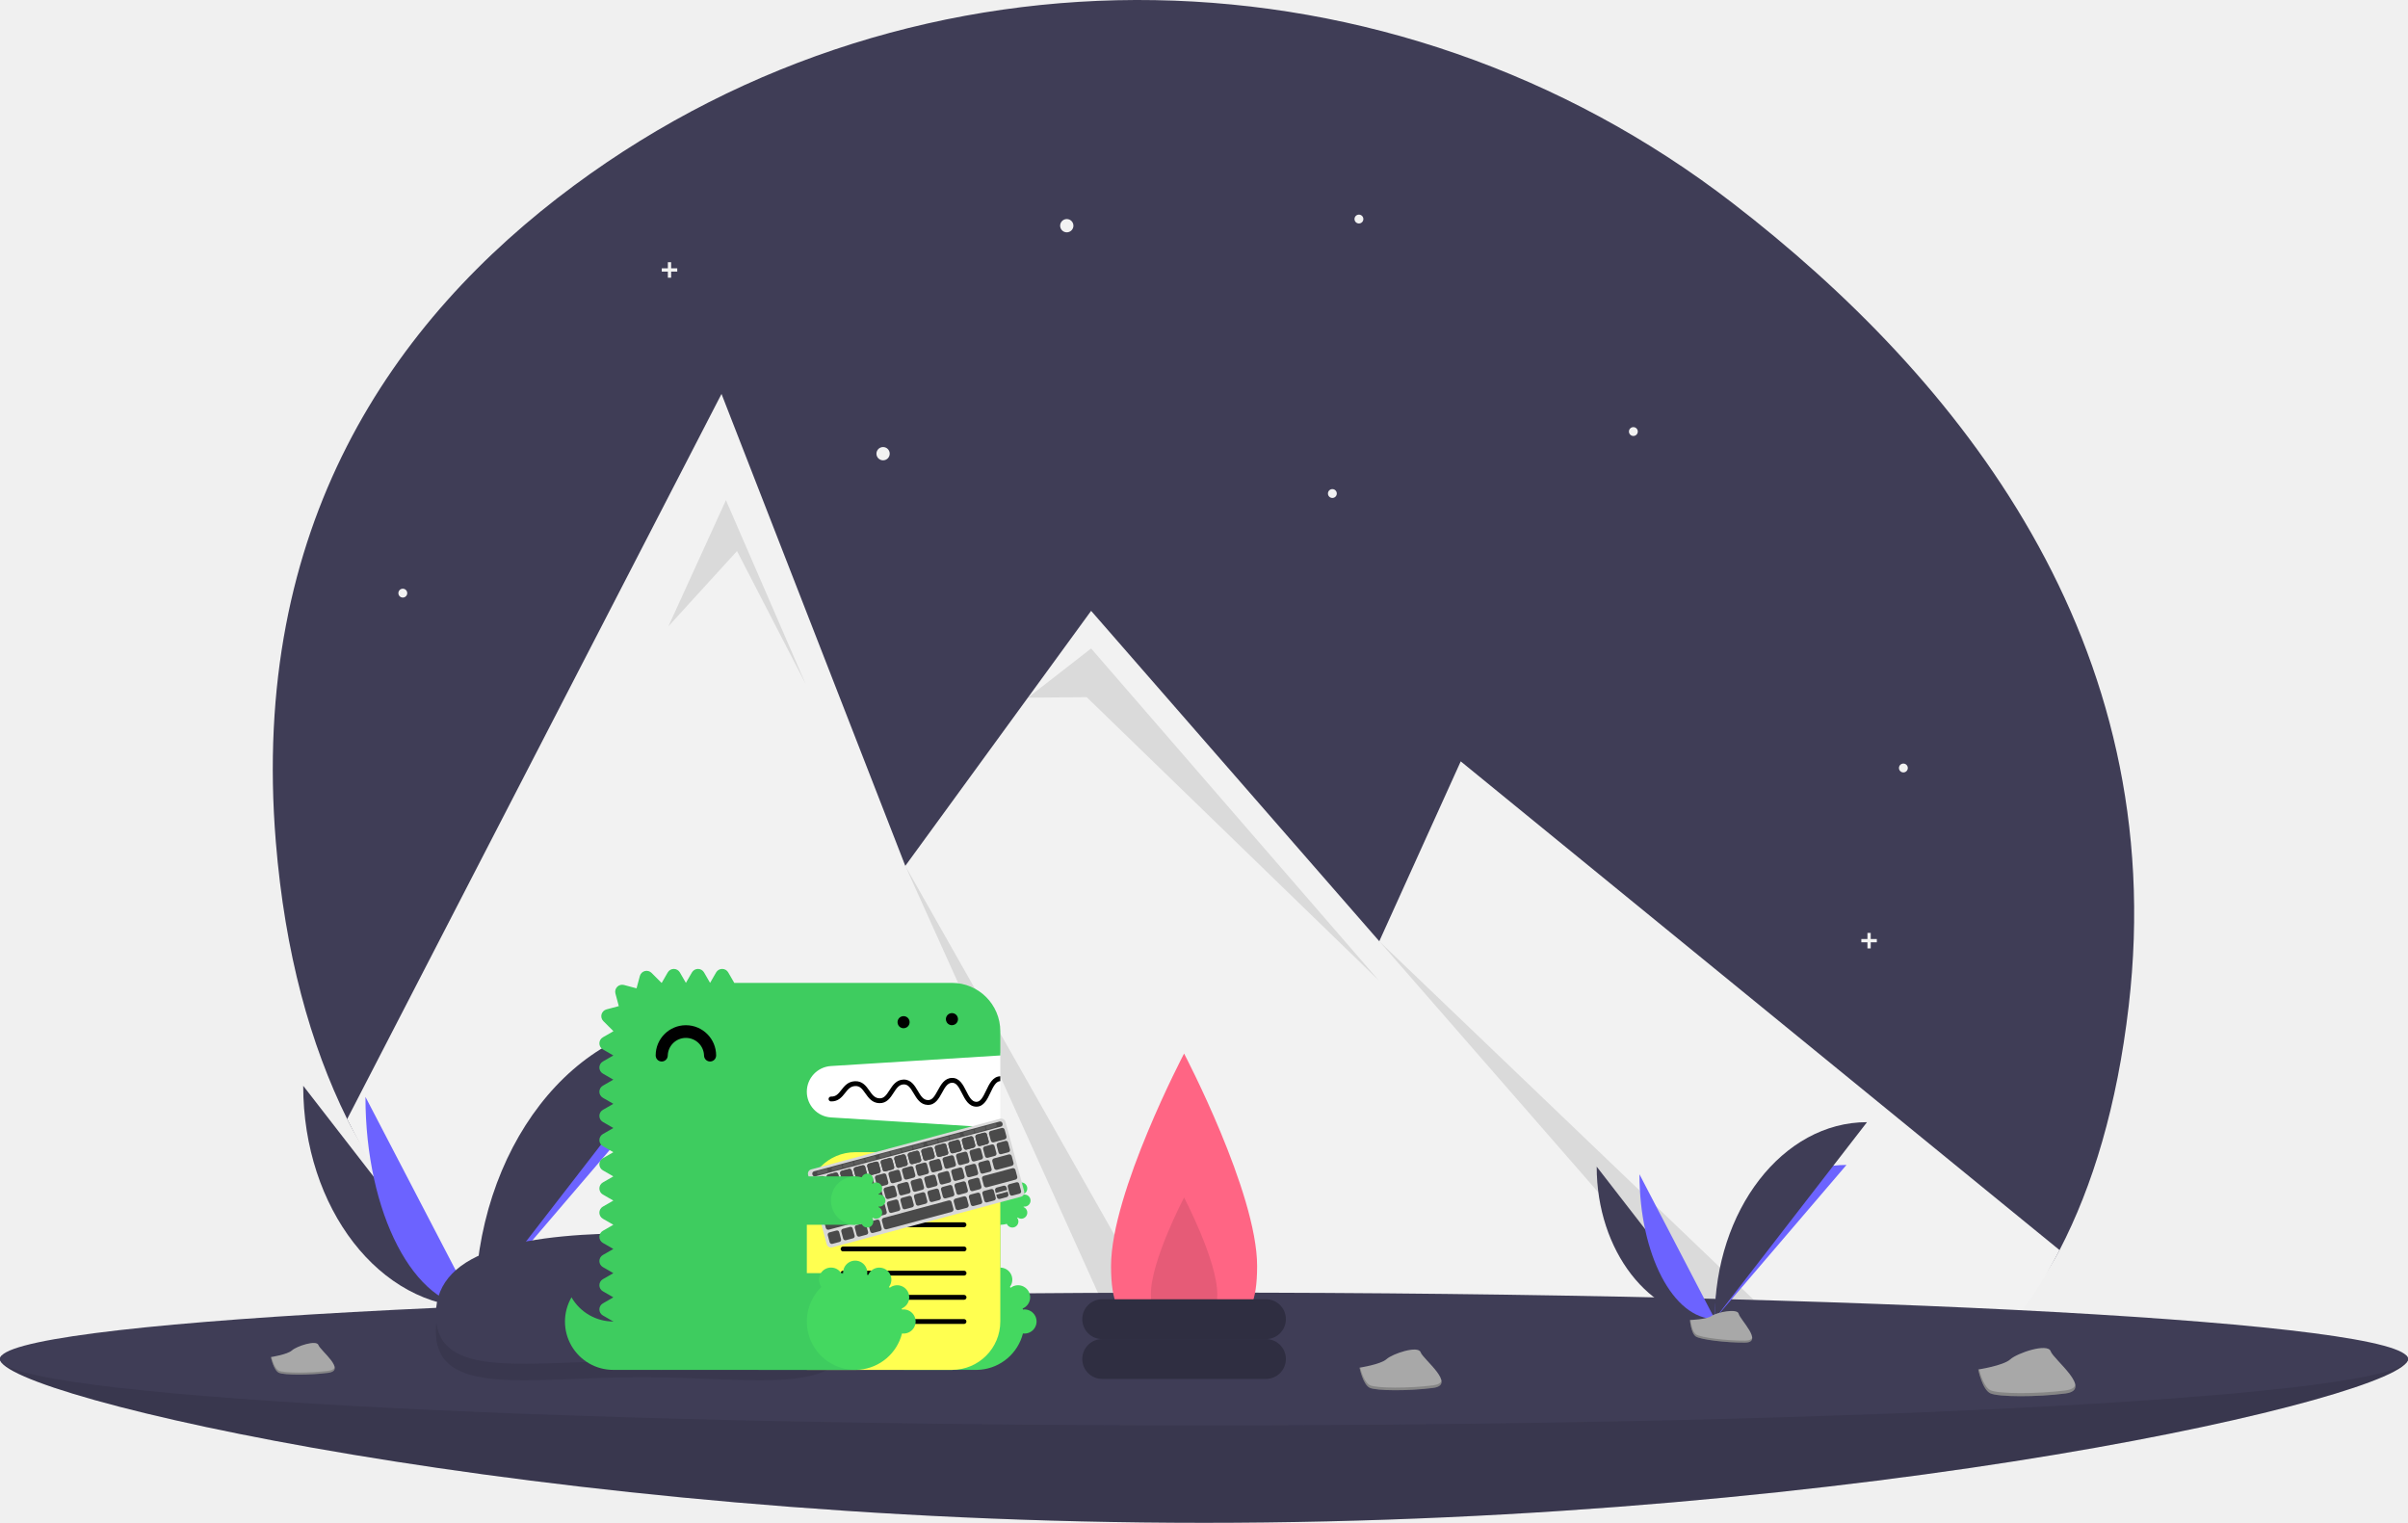
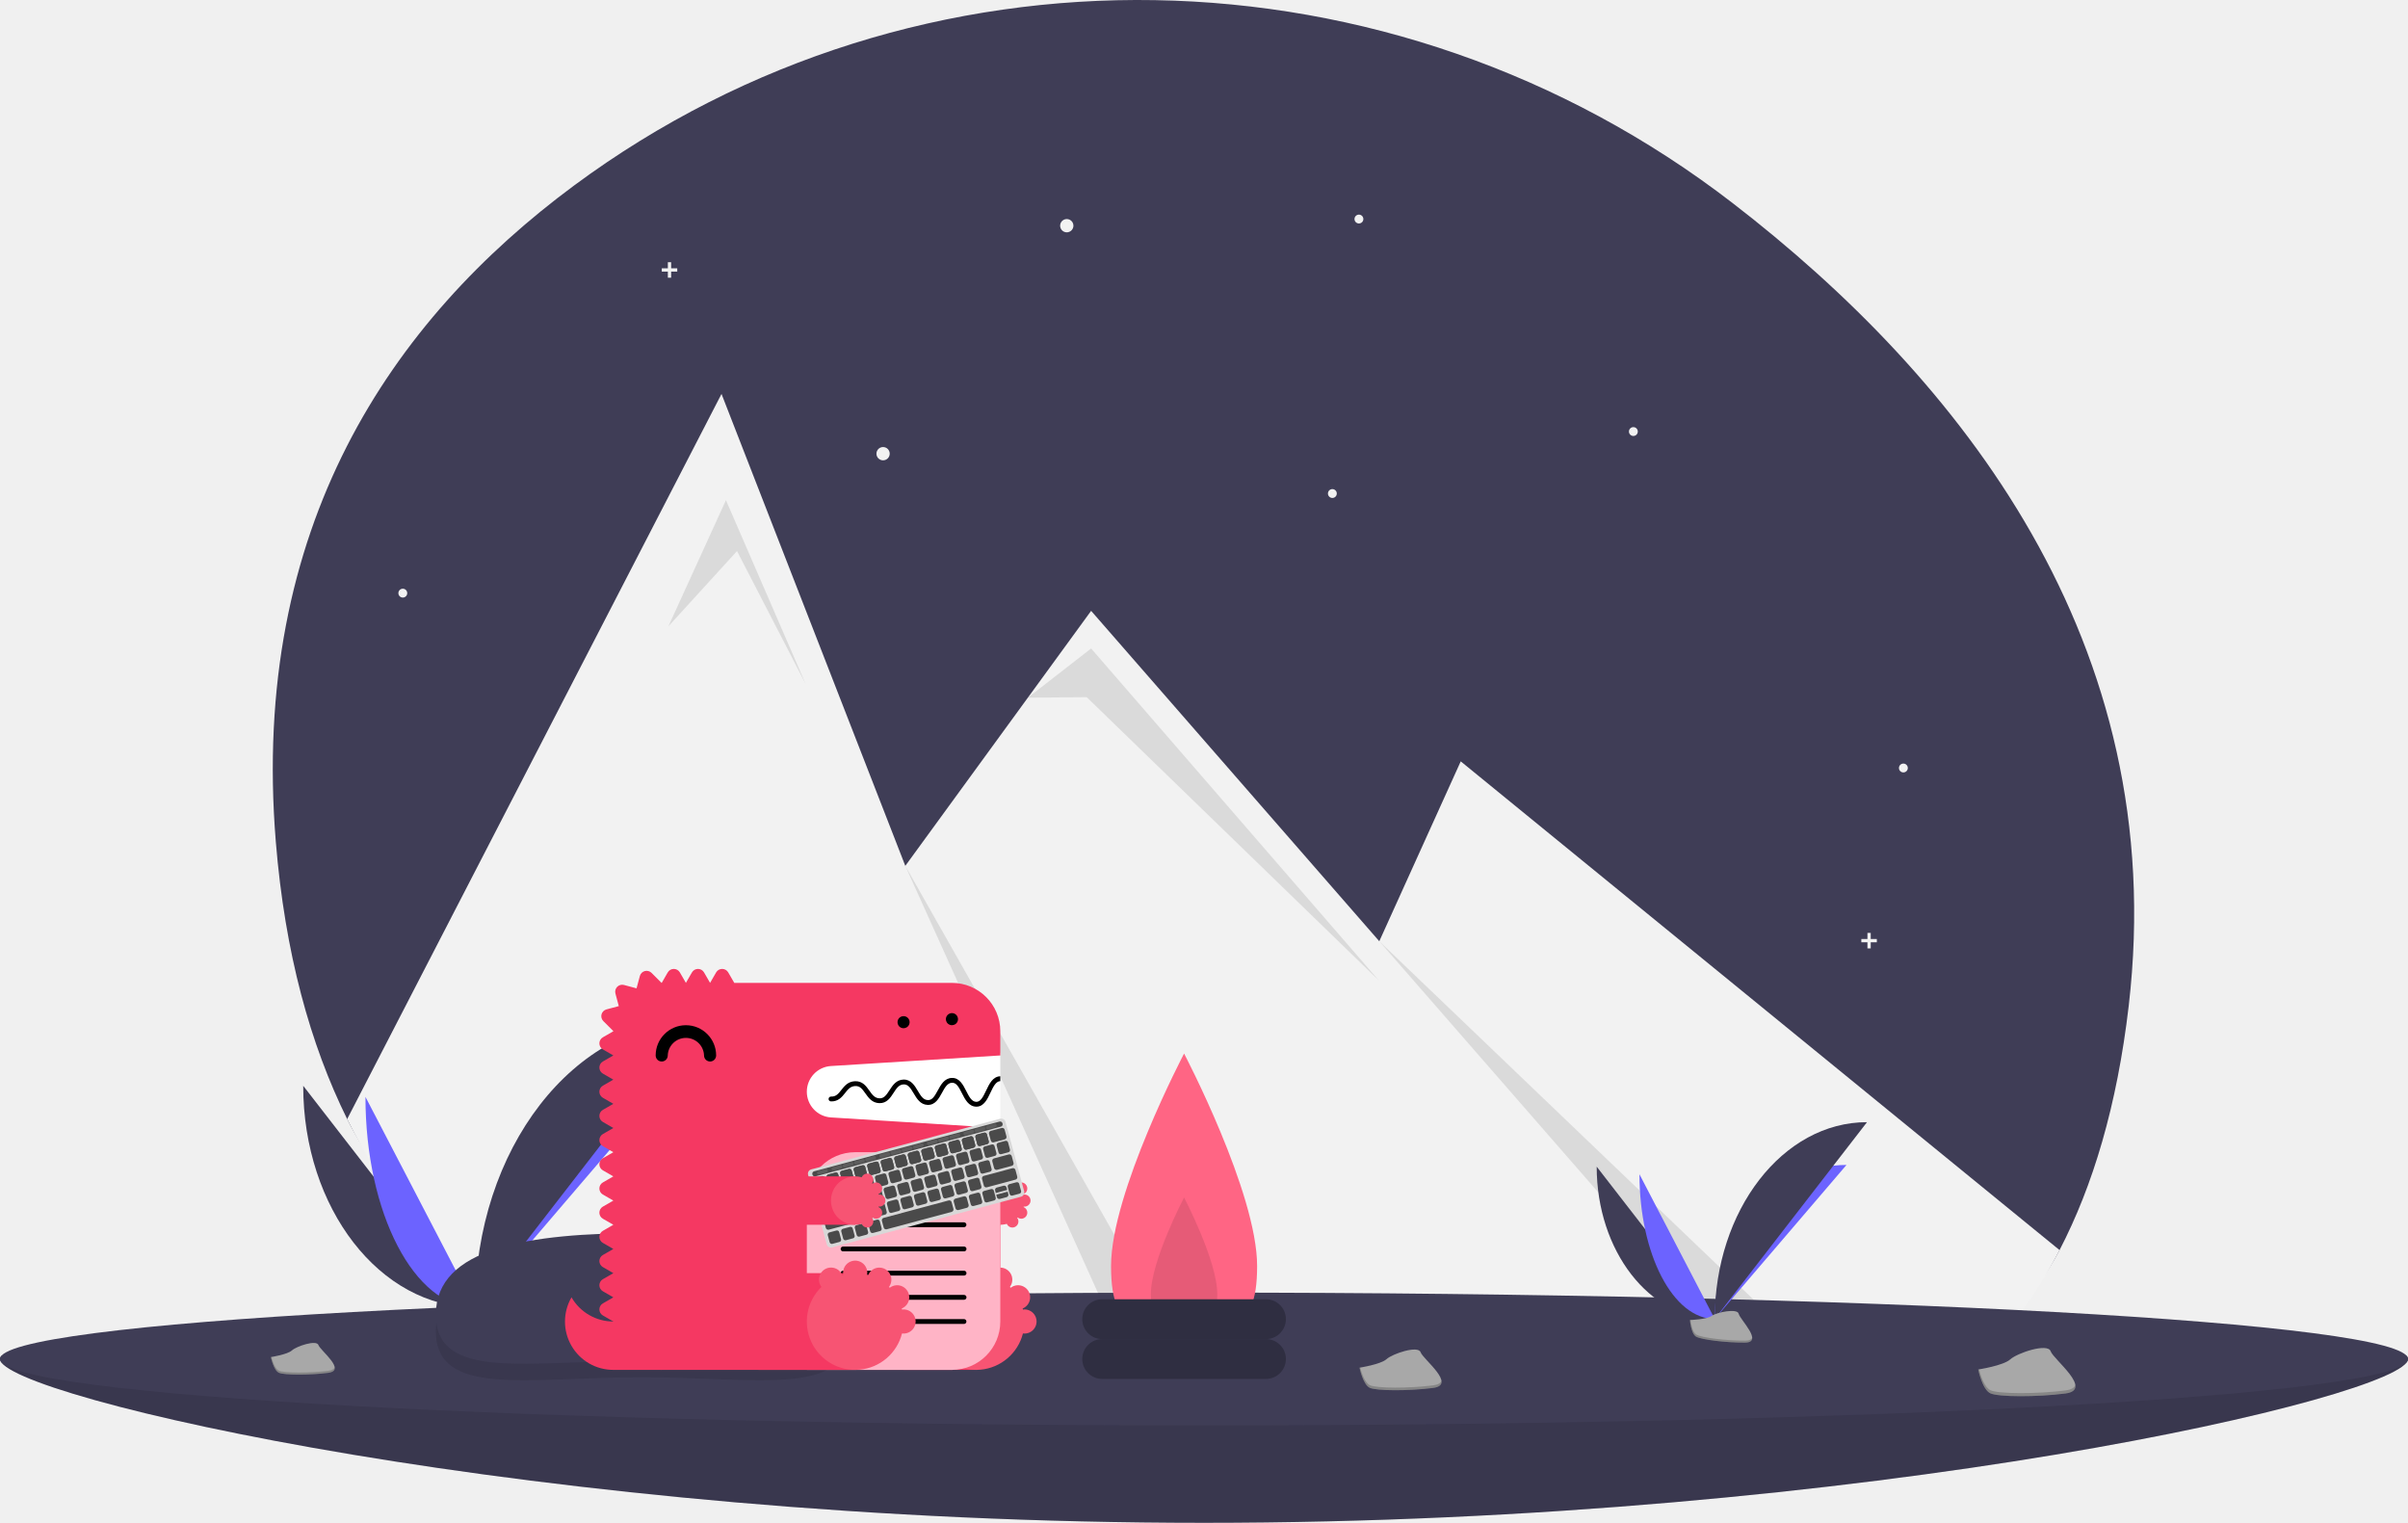
<svg xmlns="http://www.w3.org/2000/svg" width="1088" height="687.962" viewBox="0 0 1088 687.962">
  <g id="Group_12" data-name="Group 12" transform="translate(-57 -56)">
    <g id="Group_11" data-name="Group 11" transform="translate(57 56)">
      <path id="Path_83" data-name="Path 83" d="M1017.81,560.461c-5.27,45.15-16.22,81.4-31.25,110.31-20,38.52-54.21,54.04-84.77,70.28a193.275,193.275,0,0,1-27.46,11.94c-55.61,19.3-117.85,14.18-166.74,3.99a657.282,657.282,0,0,0-104.09-13.16q-14.97-.675-29.97-.67c-15.42.02-293.07,5.29-360.67-131.57-16.69-33.76-28.13-75-32.24-125.27-11.63-142.12,52.29-235.46,134.74-296.47,155.97-115.41,369.76-110.57,523.43,7.88C941.15,276.621,1036.99,396.031,1017.81,560.461Z" transform="translate(-56 -106.019)" fill="#3f3d56" />
      <path id="Path_84" data-name="Path 84" d="M986.56,670.771c-20,38.52-47.21,64.04-77.77,80.28a193.272,193.272,0,0,1-27.46,11.94c-55.61,19.3-117.85,14.18-166.74,3.99a657.3,657.3,0,0,0-104.09-13.16q-14.97-.675-29.97-.67-23.13.03-46.25,1.72c-100.17,7.36-253.82-6.43-321.42-143.29L382,283.981,444.95,445.6l20.09,51.59,55.37-75.98L549,381.981l130.2,149.27,36.8-81.27L970.78,657.9l14.21,11.59Z" transform="translate(-56 -106.019)" fill="#f2f2f2" />
      <path id="Path_85" data-name="Path 85" d="M302,282.962l26-57,36,83-31-60Z" opacity="0.1" />
      <path id="Path_86" data-name="Path 86" d="M610.5,753.821q-14.97-.675-29.97-.67L465.04,497.191Z" transform="translate(-56 -106.019)" opacity="0.1" />
      <path id="Path_87" data-name="Path 87" d="M464.411,315.191,493,292.962l130,150-132-128Z" opacity="0.1" />
      <path id="Path_88" data-name="Path 88" d="M908.79,751.051a193.265,193.265,0,0,1-27.46,11.94L679.2,531.251Z" transform="translate(-56 -106.019)" opacity="0.1" />
      <circle id="Ellipse_11" data-name="Ellipse 11" cx="3" cy="3" r="3" transform="translate(479 98.962)" fill="#f2f2f2" />
      <circle id="Ellipse_12" data-name="Ellipse 12" cx="3" cy="3" r="3" transform="translate(396 201.962)" fill="#f2f2f2" />
      <circle id="Ellipse_13" data-name="Ellipse 13" cx="2" cy="2" r="2" transform="translate(600 220.962)" fill="#f2f2f2" />
      <circle id="Ellipse_14" data-name="Ellipse 14" cx="2" cy="2" r="2" transform="translate(180 265.962)" fill="#f2f2f2" />
      <circle id="Ellipse_15" data-name="Ellipse 15" cx="2" cy="2" r="2" transform="translate(612 96.962)" fill="#f2f2f2" />
      <circle id="Ellipse_16" data-name="Ellipse 16" cx="2" cy="2" r="2" transform="translate(736 192.962)" fill="#f2f2f2" />
      <circle id="Ellipse_17" data-name="Ellipse 17" cx="2" cy="2" r="2" transform="translate(858 344.962)" fill="#f2f2f2" />
      <path id="Path_89" data-name="Path 89" d="M306,121.222h-2.76v-2.76h-1.48v2.76H299V122.7h2.76v2.759h1.48V122.7H306Z" fill="#f2f2f2" />
      <path id="Path_90" data-name="Path 90" d="M848,424.222h-2.76v-2.76h-1.48v2.76H841V425.7h2.76v2.759h1.48V425.7H848Z" fill="#f2f2f2" />
      <path id="Path_91" data-name="Path 91" d="M1144,719.981c0,16.569-243.557,74-544,74s-544-57.431-544-74,243.557,14,544,14S1144,703.413,1144,719.981Z" transform="translate(-56 -106.019)" fill="#3f3d56" />
      <path id="Path_92" data-name="Path 92" d="M1144,719.981c0,16.569-243.557,74-544,74s-544-57.431-544-74,243.557,14,544,14S1144,703.413,1144,719.981Z" transform="translate(-56 -106.019)" opacity="0.1" />
      <ellipse id="Ellipse_18" data-name="Ellipse 18" cx="544" cy="30" rx="544" ry="30" transform="translate(0 583.962)" fill="#3f3d56" />
      <path id="Path_93" data-name="Path 93" d="M624,677.981c0,33.137-14.775,24-33,24s-33,9.137-33-24,33-96,33-96S624,644.844,624,677.981Z" transform="translate(-56 -106.019)" fill="#ff6584" />
      <path id="Path_94" data-name="Path 94" d="M606,690.66c0,15.062-6.716,10.909-15,10.909s-15,4.153-15-10.909,15-43.636,15-43.636S606,675.6,606,690.66Z" transform="translate(-56 -106.019)" opacity="0.1" />
      <rect id="Rectangle_97" data-name="Rectangle 97" width="92" height="18" rx="9" transform="translate(489 604.962)" fill="#2f2e41" />
      <rect id="Rectangle_98" data-name="Rectangle 98" width="92" height="18" rx="9" transform="translate(489 586.962)" fill="#2f2e41" />
      <path id="Path_95" data-name="Path 95" d="M193,596.547c0,55.343,34.719,100.126,77.626,100.126" transform="translate(-56 -106.019)" fill="#3f3d56" />
      <path id="Path_96" data-name="Path 96" d="M270.626,696.673c0-55.965,38.745-101.251,86.626-101.251" transform="translate(-56 -106.019)" fill="#6c63ff" />
      <path id="Path_97" data-name="Path 97" d="M221.125,601.564c0,52.57,22.14,95.109,49.5,95.109" transform="translate(-56 -106.019)" fill="#6c63ff" />
      <path id="Path_98" data-name="Path 98" d="M270.626,696.673c0-71.511,44.783-129.377,100.126-129.377" transform="translate(-56 -106.019)" fill="#3f3d56" />
      <path id="Path_99" data-name="Path 99" d="M254.3,697.379s11.009-.339,14.326-2.7,16.934-5.183,17.757-1.395,16.544,18.844,4.115,18.945-28.879-1.936-32.19-3.953S254.3,697.379,254.3,697.379Z" transform="translate(-56 -106.019)" fill="#a8a8a8" />
      <path id="Path_100" data-name="Path 100" d="M290.716,710.909c-12.429.1-28.879-1.936-32.19-3.953-2.522-1.536-3.527-7.048-3.863-9.591l-.368.014s.7,8.879,4.009,10.9,19.761,4.053,32.19,3.953c3.588-.029,4.827-1.305,4.759-3.2C294.755,710.174,293.386,710.887,290.716,710.909Z" transform="translate(-56 -106.019)" opacity="0.2" />
      <path id="Path_101" data-name="Path 101" d="M777.429,633.081c0,38.029,23.857,68.8,53.341,68.8" transform="translate(-56 -106.019)" fill="#3f3d56" />
      <path id="Path_102" data-name="Path 102" d="M830.769,701.882c0-38.456,26.623-69.575,59.525-69.575" transform="translate(-56 -106.019)" fill="#6c63ff" />
      <path id="Path_103" data-name="Path 103" d="M796.755,636.528c0,36.124,15.213,65.354,34.014,65.354" transform="translate(-56 -106.019)" fill="#6c63ff" />
      <path id="Path_104" data-name="Path 104" d="M830.769,701.882c0-49.139,30.773-88.9,68.8-88.9" transform="translate(-56 -106.019)" fill="#3f3d56" />
      <path id="Path_105" data-name="Path 105" d="M819.548,702.367s7.565-.233,9.844-1.856,11.636-3.562,12.2-.958,11.368,12.949,2.828,13.018-19.844-1.33-22.119-2.716S819.548,702.367,819.548,702.367Z" transform="translate(-56 -106.019)" fill="#a8a8a8" />
      <path id="Path_106" data-name="Path 106" d="M844.574,711.664c-8.54.069-19.844-1.33-22.119-2.716-1.733-1.056-2.423-4.843-2.654-6.59l-.253.01s.479,6.1,2.755,7.487,13.579,2.785,22.119,2.716c2.465-.02,3.317-.9,3.27-2.2C847.349,711.159,846.409,711.649,844.574,711.664Z" transform="translate(-56 -106.019)" opacity="0.2" />
      <path id="Path_107" data-name="Path 107" d="M949.813,724.718s11.36-1.729,14.5-4.591,16.89-7.488,18.217-3.667,19.494,17.447,6.633,19.107-30.153,1.609-33.835-.065S949.813,724.718,949.813,724.718Z" transform="translate(-56 -106.019)" fill="#a8a8a8" />
      <path id="Path_108" data-name="Path 108" d="M989.228,734.173c-12.86,1.659-30.153,1.609-33.835-.065-2.8-1.275-4.535-6.858-5.2-9.45l-.379.061s1.833,9.109,5.516,10.783,20.975,1.725,33.835.065c3.712-.479,4.836-1.956,4.529-3.906C993.319,732.907,991.991,733.817,989.228,734.173Z" transform="translate(-56 -106.019)" opacity="0.2" />
      <path id="Path_109" data-name="Path 109" d="M670.26,723.9s9.587-1.459,12.237-3.875,14.255-6.32,15.374-3.095,16.452,14.725,5.6,16.125-25.448,1.358-28.555-.055S670.26,723.9,670.26,723.9Z" transform="translate(-56 -106.019)" fill="#a8a8a8" />
      <path id="Path_110" data-name="Path 110" d="M703.524,731.875c-10.853,1.4-25.448,1.358-28.555-.055-2.367-1.076-3.827-5.788-4.39-7.976l-.32.051s1.547,7.687,4.655,9.1,17.7,1.456,28.555.055c3.133-.4,4.081-1.651,3.822-3.3C706.977,730.807,705.856,731.575,703.524,731.875Z" transform="translate(-56 -106.019)" opacity="0.2" />
      <path id="Path_111" data-name="Path 111" d="M178.389,719.109s7.463-1.136,9.527-3.016,11.1-4.92,11.969-2.409,12.808,11.463,4.358,12.553-19.811,1.057-22.23-.043S178.389,719.109,178.389,719.109Z" transform="translate(-56 -106.019)" fill="#a8a8a8" />
      <path id="Path_112" data-name="Path 112" d="M204.285,725.321c-8.449,1.09-19.811,1.057-22.23-.043-1.842-.838-2.979-4.506-3.417-6.209l-.249.04s1.2,5.984,3.624,7.085,13.781,1.133,22.23.043c2.439-.315,3.177-1.285,2.976-2.566C206.973,724.489,206.1,725.087,204.285,725.321Z" transform="translate(-56 -106.019)" opacity="0.2" />
      <path id="Path_113" data-name="Path 113" d="M439.7,707.337c0,30.22-42.124,20.873-93.7,20.873s-93.074,9.347-93.074-20.873,42.118-36.793,93.694-36.793S439.7,677.117,439.7,707.337Z" transform="translate(-56 -106.019)" opacity="0.1" />
      <path id="Path_114" data-name="Path 114" d="M439.7,699.9c0,30.22-42.124,20.873-93.7,20.873s-93.074,9.347-93.074-20.873S295.04,663.1,346.616,663.1,439.7,669.676,439.7,699.9Z" transform="translate(-56 -106.019)" fill="#3f3d56" />
    </g>
    <g id="docusaurus_keytar" transform="translate(312.271 493.733)">
      <path id="Path_40" data-name="Path 40" d="M99,52h91.791V89.153H99Z" transform="translate(5.904 -14.001)" fill="#fff" fill-rule="evenodd" />
-       <path id="Path_41" data-name="Path 41" d="M24.855,163.927A21.828,21.828,0,0,1,5.947,153a21.829,21.829,0,0,0,18.908,32.782H46.71V163.927Z" transform="translate(-3 -4.634)" fill="#3ecc5f" fill-rule="evenodd" />
-       <path id="Path_42" data-name="Path 42" d="M121.861,61.1l76.514-4.782V45.39A21.854,21.854,0,0,0,176.52,23.535H78.173L75.441,18.8a3.154,3.154,0,0,0-5.464,0l-2.732,4.732L64.513,18.8a3.154,3.154,0,0,0-5.464,0l-2.732,4.732L53.586,18.8a3.154,3.154,0,0,0-5.464,0L45.39,23.535c-.024,0-.046,0-.071,0l-4.526-4.525a3.153,3.153,0,0,0-5.276,1.414l-1.5,5.577-5.674-1.521a3.154,3.154,0,0,0-3.863,3.864L26,34.023l-5.575,1.494a3.155,3.155,0,0,0-1.416,5.278l4.526,4.526c0,.023,0,.046,0,.07L18.8,48.122a3.154,3.154,0,0,0,0,5.464l4.732,2.732L18.8,59.05a3.154,3.154,0,0,0,0,5.464l4.732,2.732L18.8,69.977a3.154,3.154,0,0,0,0,5.464l4.732,2.732L18.8,80.9a3.154,3.154,0,0,0,0,5.464L23.535,89.1,18.8,91.832a3.154,3.154,0,0,0,0,5.464l4.732,2.732L18.8,102.76a3.154,3.154,0,0,0,0,5.464l4.732,2.732L18.8,113.687a3.154,3.154,0,0,0,0,5.464l4.732,2.732L18.8,124.615a3.154,3.154,0,0,0,0,5.464l4.732,2.732L18.8,135.542a3.154,3.154,0,0,0,0,5.464l4.732,2.732L18.8,146.469a3.154,3.154,0,0,0,0,5.464l4.732,2.732L18.8,157.4a3.154,3.154,0,0,0,0,5.464l4.732,2.732L18.8,168.324a3.154,3.154,0,0,0,0,5.464l4.732,2.732A21.854,21.854,0,0,0,45.39,198.375H176.52a21.854,21.854,0,0,0,21.855-21.855V89.1l-76.514-4.782a11.632,11.632,0,0,1,0-23.219" transform="translate(-1.681 -17.226)" fill="#3ecc5f" fill-rule="evenodd" />
-       <path id="Path_43" data-name="Path 43" d="M143,186.71h32.782V143H143Z" transform="translate(9.984 -5.561)" fill="#3ecc5f" fill-rule="evenodd" />
-       <path id="Path_44" data-name="Path 44" d="M196.71,159.855a5.438,5.438,0,0,0-.7.07c-.042-.164-.081-.329-.127-.493a5.457,5.457,0,1,0-5.4-9.372q-.181-.185-.366-.367a5.454,5.454,0,1,0-9.384-5.4c-.162-.046-.325-.084-.486-.126a5.467,5.467,0,1,0-10.788,0c-.162.042-.325.08-.486.126a5.457,5.457,0,1,0-9.384,5.4,21.843,21.843,0,1,0,36.421,21.02,5.452,5.452,0,1,0,.7-10.858" transform="translate(10.912 -6.025)" fill="#44d860" fill-rule="evenodd" />
-       <path id="Path_45" data-name="Path 45" d="M153,124.855h32.782V103H153Z" transform="translate(10.912 -9.271)" fill="#3ecc5f" fill-rule="evenodd" />
-       <path id="Path_46" data-name="Path 46" d="M194.855,116.765a2.732,2.732,0,1,0,0-5.464,2.811,2.811,0,0,0-.349.035c-.022-.082-.04-.164-.063-.246a2.733,2.733,0,0,0-1.052-5.253,2.7,2.7,0,0,0-1.648.566q-.09-.093-.184-.184a2.7,2.7,0,0,0,.553-1.633,2.732,2.732,0,0,0-5.245-1.07,10.928,10.928,0,1,0,0,21.031,2.732,2.732,0,0,0,5.245-1.07,2.7,2.7,0,0,0-.553-1.633q.093-.09.184-.184a2.7,2.7,0,0,0,1.648.566,2.732,2.732,0,0,0,1.052-5.253c.023-.081.042-.164.063-.246a2.814,2.814,0,0,0,.349.035" transform="translate(12.767 -9.377)" fill="#44d860" fill-rule="evenodd" />
+       <path id="Path_41" data-name="Path 41" d="M24.855,163.927A21.828,21.828,0,0,1,5.947,153a21.829,21.829,0,0,0,18.908,32.782H46.71V163.927Z" transform="translate(-3 -4.634)" fill="#f53862" fill-rule="evenodd" />
+       <path id="Path_42" data-name="Path 42" d="M121.861,61.1l76.514-4.782V45.39A21.854,21.854,0,0,0,176.52,23.535H78.173L75.441,18.8a3.154,3.154,0,0,0-5.464,0l-2.732,4.732L64.513,18.8a3.154,3.154,0,0,0-5.464,0l-2.732,4.732L53.586,18.8a3.154,3.154,0,0,0-5.464,0L45.39,23.535c-.024,0-.046,0-.071,0l-4.526-4.525a3.153,3.153,0,0,0-5.276,1.414l-1.5,5.577-5.674-1.521a3.154,3.154,0,0,0-3.863,3.864L26,34.023l-5.575,1.494a3.155,3.155,0,0,0-1.416,5.278l4.526,4.526c0,.023,0,.046,0,.07L18.8,48.122a3.154,3.154,0,0,0,0,5.464l4.732,2.732L18.8,59.05a3.154,3.154,0,0,0,0,5.464l4.732,2.732L18.8,69.977a3.154,3.154,0,0,0,0,5.464l4.732,2.732L18.8,80.9a3.154,3.154,0,0,0,0,5.464L23.535,89.1,18.8,91.832a3.154,3.154,0,0,0,0,5.464l4.732,2.732L18.8,102.76a3.154,3.154,0,0,0,0,5.464l4.732,2.732L18.8,113.687a3.154,3.154,0,0,0,0,5.464l4.732,2.732L18.8,124.615a3.154,3.154,0,0,0,0,5.464l4.732,2.732L18.8,135.542a3.154,3.154,0,0,0,0,5.464l4.732,2.732L18.8,146.469a3.154,3.154,0,0,0,0,5.464l4.732,2.732L18.8,157.4a3.154,3.154,0,0,0,0,5.464l4.732,2.732L18.8,168.324a3.154,3.154,0,0,0,0,5.464l4.732,2.732A21.854,21.854,0,0,0,45.39,198.375H176.52a21.854,21.854,0,0,0,21.855-21.855V89.1l-76.514-4.782a11.632,11.632,0,0,1,0-23.219" transform="translate(-1.681 -17.226)" fill="#f53862" fill-rule="evenodd" />
+       <path id="Path_43" data-name="Path 43" d="M143,186.71h32.782V143H143Z" transform="translate(9.984 -5.561)" fill="#f53862" fill-rule="evenodd" />
+       <path id="Path_44" data-name="Path 44" d="M196.71,159.855a5.438,5.438,0,0,0-.7.07c-.042-.164-.081-.329-.127-.493a5.457,5.457,0,1,0-5.4-9.372q-.181-.185-.366-.367a5.454,5.454,0,1,0-9.384-5.4c-.162-.046-.325-.084-.486-.126a5.467,5.467,0,1,0-10.788,0c-.162.042-.325.08-.486.126a5.457,5.457,0,1,0-9.384,5.4,21.843,21.843,0,1,0,36.421,21.02,5.452,5.452,0,1,0,.7-10.858" transform="translate(10.912 -6.025)" fill="#f75473" fill-rule="evenodd" />
+       <path id="Path_45" data-name="Path 45" d="M153,124.855h32.782V103H153Z" transform="translate(10.912 -9.271)" fill="#f53862" fill-rule="evenodd" />
+       <path id="Path_46" data-name="Path 46" d="M194.855,116.765a2.732,2.732,0,1,0,0-5.464,2.811,2.811,0,0,0-.349.035c-.022-.082-.04-.164-.063-.246a2.733,2.733,0,0,0-1.052-5.253,2.7,2.7,0,0,0-1.648.566q-.09-.093-.184-.184a2.7,2.7,0,0,0,.553-1.633,2.732,2.732,0,0,0-5.245-1.07,10.928,10.928,0,1,0,0,21.031,2.732,2.732,0,0,0,5.245-1.07,2.7,2.7,0,0,0-.553-1.633q.093-.09.184-.184a2.7,2.7,0,0,0,1.648.566,2.732,2.732,0,0,0,1.052-5.253c.023-.081.042-.164.063-.246a2.814,2.814,0,0,0,.349.035" transform="translate(12.767 -9.377)" fill="#f75473" fill-rule="evenodd" />
      <path id="Path_47" data-name="Path 47" d="M65.087,56.891a2.732,2.732,0,0,1-2.732-2.732,8.2,8.2,0,0,0-16.391,0,2.732,2.732,0,0,1-5.464,0,13.659,13.659,0,0,1,27.319,0,2.732,2.732,0,0,1-2.732,2.732" transform="translate(0.478 -15.068)" fill-rule="evenodd" />
-       <path id="Path_48" data-name="Path 48" d="M103,191.347h65.565a21.854,21.854,0,0,0,21.855-21.855V93H124.855A21.854,21.854,0,0,0,103,114.855Z" transform="translate(6.275 -10.199)" fill="#ffff50" fill-rule="evenodd" />
+       <path id="Path_48" data-name="Path 48" d="M103,191.347h65.565a21.854,21.854,0,0,0,21.855-21.855V93H124.855A21.854,21.854,0,0,0,103,114.855Z" transform="translate(6.275 -10.199)" fill="#ffb4c6" fill-rule="evenodd" />
      <path id="Path_49" data-name="Path 49" d="M173.216,129.787H118.535a1.093,1.093,0,1,1,0-2.185h54.681a1.093,1.093,0,0,1,0,2.185m0,21.855H118.535a1.093,1.093,0,1,1,0-2.186h54.681a1.093,1.093,0,0,1,0,2.186m0,21.855H118.535a1.093,1.093,0,1,1,0-2.185h54.681a1.093,1.093,0,0,1,0,2.185m0-54.434H118.535a1.093,1.093,0,1,1,0-2.185h54.681a1.093,1.093,0,0,1,0,2.185m0,21.652H118.535a1.093,1.093,0,1,1,0-2.186h54.681a1.093,1.093,0,0,1,0,2.186m0,21.855H118.535a1.093,1.093,0,1,1,0-2.186h54.681a1.093,1.093,0,0,1,0,2.186M189.585,61.611c-.013,0-.024-.007-.037-.005-3.377.115-4.974,3.492-6.384,6.472-1.471,3.114-2.608,5.139-4.473,5.078-2.064-.074-3.244-2.406-4.494-4.874-1.436-2.835-3.075-6.049-6.516-5.929-3.329.114-4.932,3.053-6.346,5.646-1.5,2.762-2.529,4.442-4.5,4.364-2.106-.076-3.225-1.972-4.52-4.167-1.444-2.443-3.112-5.191-6.487-5.1-3.272.113-4.879,2.606-6.3,4.808-1.5,2.328-2.552,3.746-4.551,3.662-2.156-.076-3.27-1.65-4.558-3.472-1.447-2.047-3.077-4.363-6.442-4.251-3.2.109-4.807,2.153-6.224,3.954-1.346,1.709-2.4,3.062-4.621,2.977a1.093,1.093,0,0,0-.079,2.186c3.3.11,4.967-1.967,6.417-3.81,1.286-1.635,2.4-3.045,4.582-3.12,2.1-.09,3.091,1.218,4.584,3.327,1.417,2,3.026,4.277,6.263,4.394,3.391.114,5.022-2.42,6.467-4.663,1.292-2,2.406-3.734,4.535-3.807,1.959-.073,3.026,1.475,4.529,4.022,1.417,2.4,3.023,5.121,6.324,5.241,3.415.118,5.064-2.863,6.5-5.5,1.245-2.282,2.419-4.437,4.5-4.509,1.959-.046,2.981,1.743,4.492,4.732,1.412,2.79,3.013,5.95,6.365,6.071l.185,0c3.348,0,4.937-3.36,6.343-6.331,1.245-2.634,2.423-5.114,4.444-5.216Z" transform="translate(7.109 -13.11)" fill-rule="evenodd" />
-       <path id="Path_50" data-name="Path 50" d="M83,186.71h43.71V143H83Z" transform="translate(4.42 -5.561)" fill="#3ecc5f" fill-rule="evenodd" />
+       <path id="Path_50" data-name="Path 50" d="M83,186.71h43.71V143H83Z" transform="translate(4.42 -5.561)" fill="#f53862" fill-rule="evenodd" />
      <g id="Group_8" data-name="Group 8" transform="matrix(0.966, -0.259, 0.259, 0.966, 109.327, 91.085)">
        <rect id="Rectangle_3" data-name="Rectangle 3" width="92.361" height="36.462" rx="2" transform="translate(0 0)" fill="#d8d8d8" />
        <g id="Group_2" data-name="Group 2" transform="translate(1.531 23.03)">
          <rect id="Rectangle_4" data-name="Rectangle 4" width="5.336" height="5.336" rx="1" transform="translate(16.797 0)" fill="#4a4a4a" />
          <rect id="Rectangle_5" data-name="Rectangle 5" width="5.336" height="5.336" rx="1" transform="translate(23.12 0)" fill="#4a4a4a" />
          <rect id="Rectangle_6" data-name="Rectangle 6" width="5.336" height="5.336" rx="1" transform="translate(29.444 0)" fill="#4a4a4a" />
          <rect id="Rectangle_7" data-name="Rectangle 7" width="5.336" height="5.336" rx="1" transform="translate(35.768 0)" fill="#4a4a4a" />
          <rect id="Rectangle_8" data-name="Rectangle 8" width="5.336" height="5.336" rx="1" transform="translate(42.091 0)" fill="#4a4a4a" />
          <rect id="Rectangle_9" data-name="Rectangle 9" width="5.336" height="5.336" rx="1" transform="translate(48.415 0)" fill="#4a4a4a" />
          <rect id="Rectangle_10" data-name="Rectangle 10" width="5.336" height="5.336" rx="1" transform="translate(54.739 0)" fill="#4a4a4a" />
          <rect id="Rectangle_11" data-name="Rectangle 11" width="5.336" height="5.336" rx="1" transform="translate(61.063 0)" fill="#4a4a4a" />
          <rect id="Rectangle_12" data-name="Rectangle 12" width="5.336" height="5.336" rx="1" transform="translate(67.386 0)" fill="#4a4a4a" />
          <path id="Path_51" data-name="Path 51" d="M1.093,0H14.518a1.093,1.093,0,0,1,1.093,1.093V4.243a1.093,1.093,0,0,1-1.093,1.093H1.093A1.093,1.093,0,0,1,0,4.243V1.093A1.093,1.093,0,0,1,1.093,0ZM75,0H88.426a1.093,1.093,0,0,1,1.093,1.093V4.243a1.093,1.093,0,0,1-1.093,1.093H75a1.093,1.093,0,0,1-1.093-1.093V1.093A1.093,1.093,0,0,1,75,0Z" transform="translate(0 0)" fill="#4a4a4a" fill-rule="evenodd" />
        </g>
        <g id="Group_3" data-name="Group 3" transform="translate(1.531 10.261)">
          <path id="Path_52" data-name="Path 52" d="M1.093,0H6.218A1.093,1.093,0,0,1,7.31,1.093V4.242A1.093,1.093,0,0,1,6.218,5.335H1.093A1.093,1.093,0,0,1,0,4.242V1.093A1.093,1.093,0,0,1,1.093,0Z" transform="translate(0 0)" fill="#4a4a4a" fill-rule="evenodd" />
          <rect id="Rectangle_13" data-name="Rectangle 13" width="5.336" height="5.336" rx="1" transform="translate(8.299 0)" fill="#4a4a4a" />
          <rect id="Rectangle_14" data-name="Rectangle 14" width="5.336" height="5.336" rx="1" transform="translate(14.623 0)" fill="#4a4a4a" />
          <rect id="Rectangle_15" data-name="Rectangle 15" width="5.336" height="5.336" rx="1" transform="translate(20.947 0)" fill="#4a4a4a" />
          <rect id="Rectangle_16" data-name="Rectangle 16" width="5.336" height="5.336" rx="1" transform="translate(27.271 0)" fill="#4a4a4a" />
          <rect id="Rectangle_17" data-name="Rectangle 17" width="5.336" height="5.336" rx="1" transform="translate(33.594 0)" fill="#4a4a4a" />
          <rect id="Rectangle_18" data-name="Rectangle 18" width="5.336" height="5.336" rx="1" transform="translate(39.918 0)" fill="#4a4a4a" />
          <rect id="Rectangle_19" data-name="Rectangle 19" width="5.336" height="5.336" rx="1" transform="translate(46.242 0)" fill="#4a4a4a" />
          <rect id="Rectangle_20" data-name="Rectangle 20" width="5.336" height="5.336" rx="1" transform="translate(52.565 0)" fill="#4a4a4a" />
          <rect id="Rectangle_21" data-name="Rectangle 21" width="5.336" height="5.336" rx="1" transform="translate(58.888 0)" fill="#4a4a4a" />
          <rect id="Rectangle_22" data-name="Rectangle 22" width="5.336" height="5.336" rx="1" transform="translate(65.212 0)" fill="#4a4a4a" />
          <rect id="Rectangle_23" data-name="Rectangle 23" width="5.336" height="5.336" rx="1" transform="translate(71.536 0)" fill="#4a4a4a" />
          <rect id="Rectangle_24" data-name="Rectangle 24" width="5.336" height="5.336" rx="1" transform="translate(77.859 0)" fill="#4a4a4a" />
          <rect id="Rectangle_25" data-name="Rectangle 25" width="5.336" height="5.336" rx="1" transform="translate(84.183 0)" fill="#4a4a4a" />
        </g>
        <g id="Group_4" data-name="Group 4" transform="translate(91.05 9.546) rotate(180)">
          <path id="Path_53" data-name="Path 53" d="M1.093,0H6.219A1.093,1.093,0,0,1,7.312,1.093v3.15A1.093,1.093,0,0,1,6.219,5.336H1.093A1.093,1.093,0,0,1,0,4.243V1.093A1.093,1.093,0,0,1,1.093,0Z" transform="translate(0 0)" fill="#4a4a4a" fill-rule="evenodd" />
          <rect id="Rectangle_26" data-name="Rectangle 26" width="5.336" height="5.336" rx="1" transform="translate(8.299 0)" fill="#4a4a4a" />
          <rect id="Rectangle_27" data-name="Rectangle 27" width="5.336" height="5.336" rx="1" transform="translate(14.623 0)" fill="#4a4a4a" />
          <rect id="Rectangle_28" data-name="Rectangle 28" width="5.336" height="5.336" rx="1" transform="translate(20.947 0)" fill="#4a4a4a" />
          <rect id="Rectangle_29" data-name="Rectangle 29" width="5.336" height="5.336" rx="1" transform="translate(27.271 0)" fill="#4a4a4a" />
          <rect id="Rectangle_30" data-name="Rectangle 30" width="5.336" height="5.336" rx="1" transform="translate(33.594 0)" fill="#4a4a4a" />
          <rect id="Rectangle_31" data-name="Rectangle 31" width="5.336" height="5.336" rx="1" transform="translate(39.918 0)" fill="#4a4a4a" />
          <rect id="Rectangle_32" data-name="Rectangle 32" width="5.336" height="5.336" rx="1" transform="translate(46.242 0)" fill="#4a4a4a" />
          <rect id="Rectangle_33" data-name="Rectangle 33" width="5.336" height="5.336" rx="1" transform="translate(52.565 0)" fill="#4a4a4a" />
          <rect id="Rectangle_34" data-name="Rectangle 34" width="5.336" height="5.336" rx="1" transform="translate(58.889 0)" fill="#4a4a4a" />
          <rect id="Rectangle_35" data-name="Rectangle 35" width="5.336" height="5.336" rx="1" transform="translate(65.213 0)" fill="#4a4a4a" />
          <rect id="Rectangle_36" data-name="Rectangle 36" width="5.336" height="5.336" rx="1" transform="translate(71.537 0)" fill="#4a4a4a" />
          <rect id="Rectangle_37" data-name="Rectangle 37" width="5.336" height="5.336" rx="1" transform="translate(77.86 0)" fill="#4a4a4a" />
          <rect id="Rectangle_38" data-name="Rectangle 38" width="5.336" height="5.336" rx="1" transform="translate(84.183 0)" fill="#4a4a4a" />
          <rect id="Rectangle_39" data-name="Rectangle 39" width="5.336" height="5.336" rx="1" transform="translate(8.299 0)" fill="#4a4a4a" />
          <rect id="Rectangle_40" data-name="Rectangle 40" width="5.336" height="5.336" rx="1" transform="translate(14.623 0)" fill="#4a4a4a" />
          <rect id="Rectangle_41" data-name="Rectangle 41" width="5.336" height="5.336" rx="1" transform="translate(20.947 0)" fill="#4a4a4a" />
          <rect id="Rectangle_42" data-name="Rectangle 42" width="5.336" height="5.336" rx="1" transform="translate(27.271 0)" fill="#4a4a4a" />
          <rect id="Rectangle_43" data-name="Rectangle 43" width="5.336" height="5.336" rx="1" transform="translate(33.594 0)" fill="#4a4a4a" />
          <rect id="Rectangle_44" data-name="Rectangle 44" width="5.336" height="5.336" rx="1" transform="translate(39.918 0)" fill="#4a4a4a" />
          <rect id="Rectangle_45" data-name="Rectangle 45" width="5.336" height="5.336" rx="1" transform="translate(46.242 0)" fill="#4a4a4a" />
          <rect id="Rectangle_46" data-name="Rectangle 46" width="5.336" height="5.336" rx="1" transform="translate(52.565 0)" fill="#4a4a4a" />
          <rect id="Rectangle_47" data-name="Rectangle 47" width="5.336" height="5.336" rx="1" transform="translate(58.889 0)" fill="#4a4a4a" />
          <rect id="Rectangle_48" data-name="Rectangle 48" width="5.336" height="5.336" rx="1" transform="translate(65.213 0)" fill="#4a4a4a" />
          <rect id="Rectangle_49" data-name="Rectangle 49" width="5.336" height="5.336" rx="1" transform="translate(71.537 0)" fill="#4a4a4a" />
          <rect id="Rectangle_50" data-name="Rectangle 50" width="5.336" height="5.336" rx="1" transform="translate(77.86 0)" fill="#4a4a4a" />
          <rect id="Rectangle_51" data-name="Rectangle 51" width="5.336" height="5.336" rx="1" transform="translate(84.183 0)" fill="#4a4a4a" />
        </g>
        <g id="Group_6" data-name="Group 6" transform="translate(1.531 16.584)">
          <path id="Path_54" data-name="Path 54" d="M1.093,0h7.3A1.093,1.093,0,0,1,9.485,1.093v3.15A1.093,1.093,0,0,1,8.392,5.336h-7.3A1.093,1.093,0,0,1,0,4.243V1.094A1.093,1.093,0,0,1,1.093,0Z" transform="translate(0 0)" fill="#4a4a4a" fill-rule="evenodd" />
          <g id="Group_5" data-name="Group 5" transform="translate(10.671 0)">
            <rect id="Rectangle_52" data-name="Rectangle 52" width="5.336" height="5.336" rx="1" fill="#4a4a4a" />
            <rect id="Rectangle_53" data-name="Rectangle 53" width="5.336" height="5.336" rx="1" transform="translate(6.324 0)" fill="#4a4a4a" />
            <rect id="Rectangle_54" data-name="Rectangle 54" width="5.336" height="5.336" rx="1" transform="translate(12.647 0)" fill="#4a4a4a" />
            <rect id="Rectangle_55" data-name="Rectangle 55" width="5.336" height="5.336" rx="1" transform="translate(18.971 0)" fill="#4a4a4a" />
            <rect id="Rectangle_56" data-name="Rectangle 56" width="5.336" height="5.336" rx="1" transform="translate(25.295 0)" fill="#4a4a4a" />
            <rect id="Rectangle_57" data-name="Rectangle 57" width="5.336" height="5.336" rx="1" transform="translate(31.619 0)" fill="#4a4a4a" />
            <rect id="Rectangle_58" data-name="Rectangle 58" width="5.336" height="5.336" rx="1" transform="translate(37.942 0)" fill="#4a4a4a" />
            <rect id="Rectangle_59" data-name="Rectangle 59" width="5.336" height="5.336" rx="1" transform="translate(44.265 0)" fill="#4a4a4a" />
            <rect id="Rectangle_60" data-name="Rectangle 60" width="5.336" height="5.336" rx="1" transform="translate(50.589 0)" fill="#4a4a4a" />
            <rect id="Rectangle_61" data-name="Rectangle 61" width="5.336" height="5.336" rx="1" transform="translate(56.912 0)" fill="#4a4a4a" />
            <rect id="Rectangle_62" data-name="Rectangle 62" width="5.336" height="5.336" rx="1" transform="translate(63.236 0)" fill="#4a4a4a" />
          </g>
          <path id="Path_55" data-name="Path 55" d="M1.094,0H8A1.093,1.093,0,0,1,9.091,1.093v3.15A1.093,1.093,0,0,1,8,5.336H1.093A1.093,1.093,0,0,1,0,4.243V1.094A1.093,1.093,0,0,1,1.093,0Z" transform="translate(80.428 0)" fill="#4a4a4a" fill-rule="evenodd" />
        </g>
        <g id="Group_7" data-name="Group 7" transform="translate(1.531 29.627)">
          <rect id="Rectangle_63" data-name="Rectangle 63" width="5.336" height="5.336" rx="1" transform="translate(0 0)" fill="#4a4a4a" />
          <rect id="Rectangle_64" data-name="Rectangle 64" width="5.336" height="5.336" rx="1" transform="translate(6.324 0)" fill="#4a4a4a" />
          <rect id="Rectangle_65" data-name="Rectangle 65" width="5.336" height="5.336" rx="1" transform="translate(12.647 0)" fill="#4a4a4a" />
          <rect id="Rectangle_66" data-name="Rectangle 66" width="5.336" height="5.336" rx="1" transform="translate(18.971 0)" fill="#4a4a4a" />
          <path id="Path_56" data-name="Path 56" d="M1.093,0H31.515a1.093,1.093,0,0,1,1.093,1.093V4.244a1.093,1.093,0,0,1-1.093,1.093H1.093A1.093,1.093,0,0,1,0,4.244V1.093A1.093,1.093,0,0,1,1.093,0ZM34.687,0h3.942a1.093,1.093,0,0,1,1.093,1.093V4.244a1.093,1.093,0,0,1-1.093,1.093H34.687a1.093,1.093,0,0,1-1.093-1.093V1.093A1.093,1.093,0,0,1,34.687,0Z" transform="translate(25.294 0)" fill="#4a4a4a" fill-rule="evenodd" />
          <rect id="Rectangle_67" data-name="Rectangle 67" width="5.336" height="5.336" rx="1" transform="translate(66.003 0)" fill="#4a4a4a" />
          <rect id="Rectangle_68" data-name="Rectangle 68" width="5.336" height="5.336" rx="1" transform="translate(72.327 0)" fill="#4a4a4a" />
          <rect id="Rectangle_69" data-name="Rectangle 69" width="5.336" height="5.336" rx="1" transform="translate(84.183 0)" fill="#4a4a4a" />
          <path id="Path_57" data-name="Path 57" d="M5.336,0V1.18A1.093,1.093,0,0,1,4.243,2.273H1.093A1.093,1.093,0,0,1,0,1.18V0Z" transform="translate(83.59 2.273) rotate(180)" fill="#4a4a4a" />
          <path id="Path_58" data-name="Path 58" d="M5.336,0V1.18A1.093,1.093,0,0,1,4.243,2.273H1.093A1.093,1.093,0,0,1,0,1.18V0Z" transform="translate(78.255 3.063)" fill="#4a4a4a" />
        </g>
        <rect id="Rectangle_70" data-name="Rectangle 70" width="88.927" height="2.371" rx="1.085" transform="translate(1.925 1.17)" fill="#4a4a4a" />
        <rect id="Rectangle_71" data-name="Rectangle 71" width="4.986" height="1.581" rx="0.723" transform="translate(4.1 1.566)" fill="#d8d8d8" opacity="0.136" />
        <rect id="Rectangle_72" data-name="Rectangle 72" width="4.986" height="1.581" rx="0.723" transform="translate(10.923 1.566)" fill="#d8d8d8" opacity="0.136" />
        <rect id="Rectangle_73" data-name="Rectangle 73" width="4.986" height="1.581" rx="0.723" transform="translate(16.173 1.566)" fill="#d8d8d8" opacity="0.136" />
        <rect id="Rectangle_74" data-name="Rectangle 74" width="4.986" height="1.581" rx="0.723" transform="translate(21.421 1.566)" fill="#d8d8d8" opacity="0.136" />
        <rect id="Rectangle_75" data-name="Rectangle 75" width="4.986" height="1.581" rx="0.723" transform="translate(26.671 1.566)" fill="#d8d8d8" opacity="0.136" />
        <rect id="Rectangle_76" data-name="Rectangle 76" width="4.986" height="1.581" rx="0.723" transform="translate(33.232 1.566)" fill="#d8d8d8" opacity="0.136" />
        <rect id="Rectangle_77" data-name="Rectangle 77" width="4.986" height="1.581" rx="0.723" transform="translate(38.48 1.566)" fill="#d8d8d8" opacity="0.136" />
        <rect id="Rectangle_78" data-name="Rectangle 78" width="4.986" height="1.581" rx="0.723" transform="translate(43.73 1.566)" fill="#d8d8d8" opacity="0.136" />
        <rect id="Rectangle_79" data-name="Rectangle 79" width="4.986" height="1.581" rx="0.723" transform="translate(48.978 1.566)" fill="#d8d8d8" opacity="0.136" />
        <rect id="Rectangle_80" data-name="Rectangle 80" width="4.986" height="1.581" rx="0.723" transform="translate(55.54 1.566)" fill="#d8d8d8" opacity="0.136" />
        <rect id="Rectangle_81" data-name="Rectangle 81" width="4.986" height="1.581" rx="0.723" transform="translate(60.788 1.566)" fill="#d8d8d8" opacity="0.136" />
        <rect id="Rectangle_82" data-name="Rectangle 82" width="4.986" height="1.581" rx="0.723" transform="translate(66.038 1.566)" fill="#d8d8d8" opacity="0.136" />
        <rect id="Rectangle_83" data-name="Rectangle 83" width="4.986" height="1.581" rx="0.723" transform="translate(72.599 1.566)" fill="#d8d8d8" opacity="0.136" />
        <rect id="Rectangle_84" data-name="Rectangle 84" width="4.986" height="1.581" rx="0.723" transform="translate(77.847 1.566)" fill="#d8d8d8" opacity="0.136" />
        <rect id="Rectangle_85" data-name="Rectangle 85" width="4.986" height="1.581" rx="0.723" transform="translate(83.097 1.566)" fill="#d8d8d8" opacity="0.136" />
      </g>
-       <path id="Path_59" data-name="Path 59" d="M146.71,159.855a5.439,5.439,0,0,0-.7.07c-.042-.164-.081-.329-.127-.493a5.457,5.457,0,1,0-5.4-9.372q-.181-.185-.366-.367a5.454,5.454,0,1,0-9.384-5.4c-.162-.046-.325-.084-.486-.126a5.467,5.467,0,1,0-10.788,0c-.162.042-.325.08-.486.126a5.457,5.457,0,1,0-9.384,5.4,21.843,21.843,0,1,0,36.421,21.02,5.452,5.452,0,1,0,.7-10.858" transform="translate(6.275 -6.025)" fill="#44d860" fill-rule="evenodd" />
-       <path id="Path_60" data-name="Path 60" d="M83,124.855h43.71V103H83Z" transform="translate(4.42 -9.271)" fill="#3ecc5f" fill-rule="evenodd" />
-       <path id="Path_61" data-name="Path 61" d="M134.855,116.765a2.732,2.732,0,1,0,0-5.464,2.811,2.811,0,0,0-.349.035c-.022-.082-.04-.164-.063-.246a2.733,2.733,0,0,0-1.052-5.253,2.7,2.7,0,0,0-1.648.566q-.09-.093-.184-.184a2.7,2.7,0,0,0,.553-1.633,2.732,2.732,0,0,0-5.245-1.07,10.928,10.928,0,1,0,0,21.031,2.732,2.732,0,0,0,5.245-1.07,2.7,2.7,0,0,0-.553-1.633q.093-.09.184-.184a2.7,2.7,0,0,0,1.648.566,2.732,2.732,0,0,0,1.052-5.253c.023-.081.042-.164.063-.246a2.811,2.811,0,0,0,.349.035" transform="translate(7.202 -9.377)" fill="#44d860" fill-rule="evenodd" />
+       <path id="Path_59" data-name="Path 59" d="M146.71,159.855a5.439,5.439,0,0,0-.7.07c-.042-.164-.081-.329-.127-.493a5.457,5.457,0,1,0-5.4-9.372q-.181-.185-.366-.367a5.454,5.454,0,1,0-9.384-5.4c-.162-.046-.325-.084-.486-.126a5.467,5.467,0,1,0-10.788,0c-.162.042-.325.08-.486.126a5.457,5.457,0,1,0-9.384,5.4,21.843,21.843,0,1,0,36.421,21.02,5.452,5.452,0,1,0,.7-10.858" transform="translate(6.275 -6.025)" fill="#f75473" fill-rule="evenodd" />
+       <path id="Path_60" data-name="Path 60" d="M83,124.855h43.71V103H83Z" transform="translate(4.42 -9.271)" fill="#f53862" fill-rule="evenodd" />
+       <path id="Path_61" data-name="Path 61" d="M134.855,116.765a2.732,2.732,0,1,0,0-5.464,2.811,2.811,0,0,0-.349.035c-.022-.082-.04-.164-.063-.246a2.733,2.733,0,0,0-1.052-5.253,2.7,2.7,0,0,0-1.648.566q-.09-.093-.184-.184a2.7,2.7,0,0,0,.553-1.633,2.732,2.732,0,0,0-5.245-1.07,10.928,10.928,0,1,0,0,21.031,2.732,2.732,0,0,0,5.245-1.07,2.7,2.7,0,0,0-.553-1.633q.093-.09.184-.184a2.7,2.7,0,0,0,1.648.566,2.732,2.732,0,0,0,1.052-5.253c.023-.081.042-.164.063-.246a2.811,2.811,0,0,0,.349.035" transform="translate(7.202 -9.377)" fill="#f75473" fill-rule="evenodd" />
      <path id="Path_62" data-name="Path 62" d="M143.232,42.33a2.967,2.967,0,0,1-.535-.055,2.754,2.754,0,0,1-.514-.153,2.838,2.838,0,0,1-.471-.251,4.139,4.139,0,0,1-.415-.339,3.2,3.2,0,0,1-.338-.415A2.7,2.7,0,0,1,140.5,39.6a2.968,2.968,0,0,1,.055-.535,3.152,3.152,0,0,1,.152-.514,2.874,2.874,0,0,1,.252-.47,2.633,2.633,0,0,1,.753-.754,2.837,2.837,0,0,1,.471-.251,2.753,2.753,0,0,1,.514-.153,2.527,2.527,0,0,1,1.071,0,2.654,2.654,0,0,1,.983.4,4.139,4.139,0,0,1,.415.339,4.019,4.019,0,0,1,.339.415,2.786,2.786,0,0,1,.251.47,2.864,2.864,0,0,1,.208,1.049,2.77,2.77,0,0,1-.8,1.934,4.139,4.139,0,0,1-.415.339,2.722,2.722,0,0,1-1.519.459m21.855-1.366a2.789,2.789,0,0,1-1.935-.8,4.162,4.162,0,0,1-.338-.415,2.7,2.7,0,0,1-.459-1.519,2.789,2.789,0,0,1,.8-1.934,4.139,4.139,0,0,1,.415-.339,2.838,2.838,0,0,1,.471-.251,2.752,2.752,0,0,1,.514-.153,2.527,2.527,0,0,1,1.071,0,2.654,2.654,0,0,1,.983.4,4.139,4.139,0,0,1,.415.339,2.79,2.79,0,0,1,.8,1.934,3.069,3.069,0,0,1-.055.535,2.779,2.779,0,0,1-.153.514,3.885,3.885,0,0,1-.251.47,4.02,4.02,0,0,1-.339.415,4.138,4.138,0,0,1-.415.339,2.722,2.722,0,0,1-1.519.459" transform="translate(9.753 -15.532)" fill-rule="evenodd" />
    </g>
  </g>
</svg>
